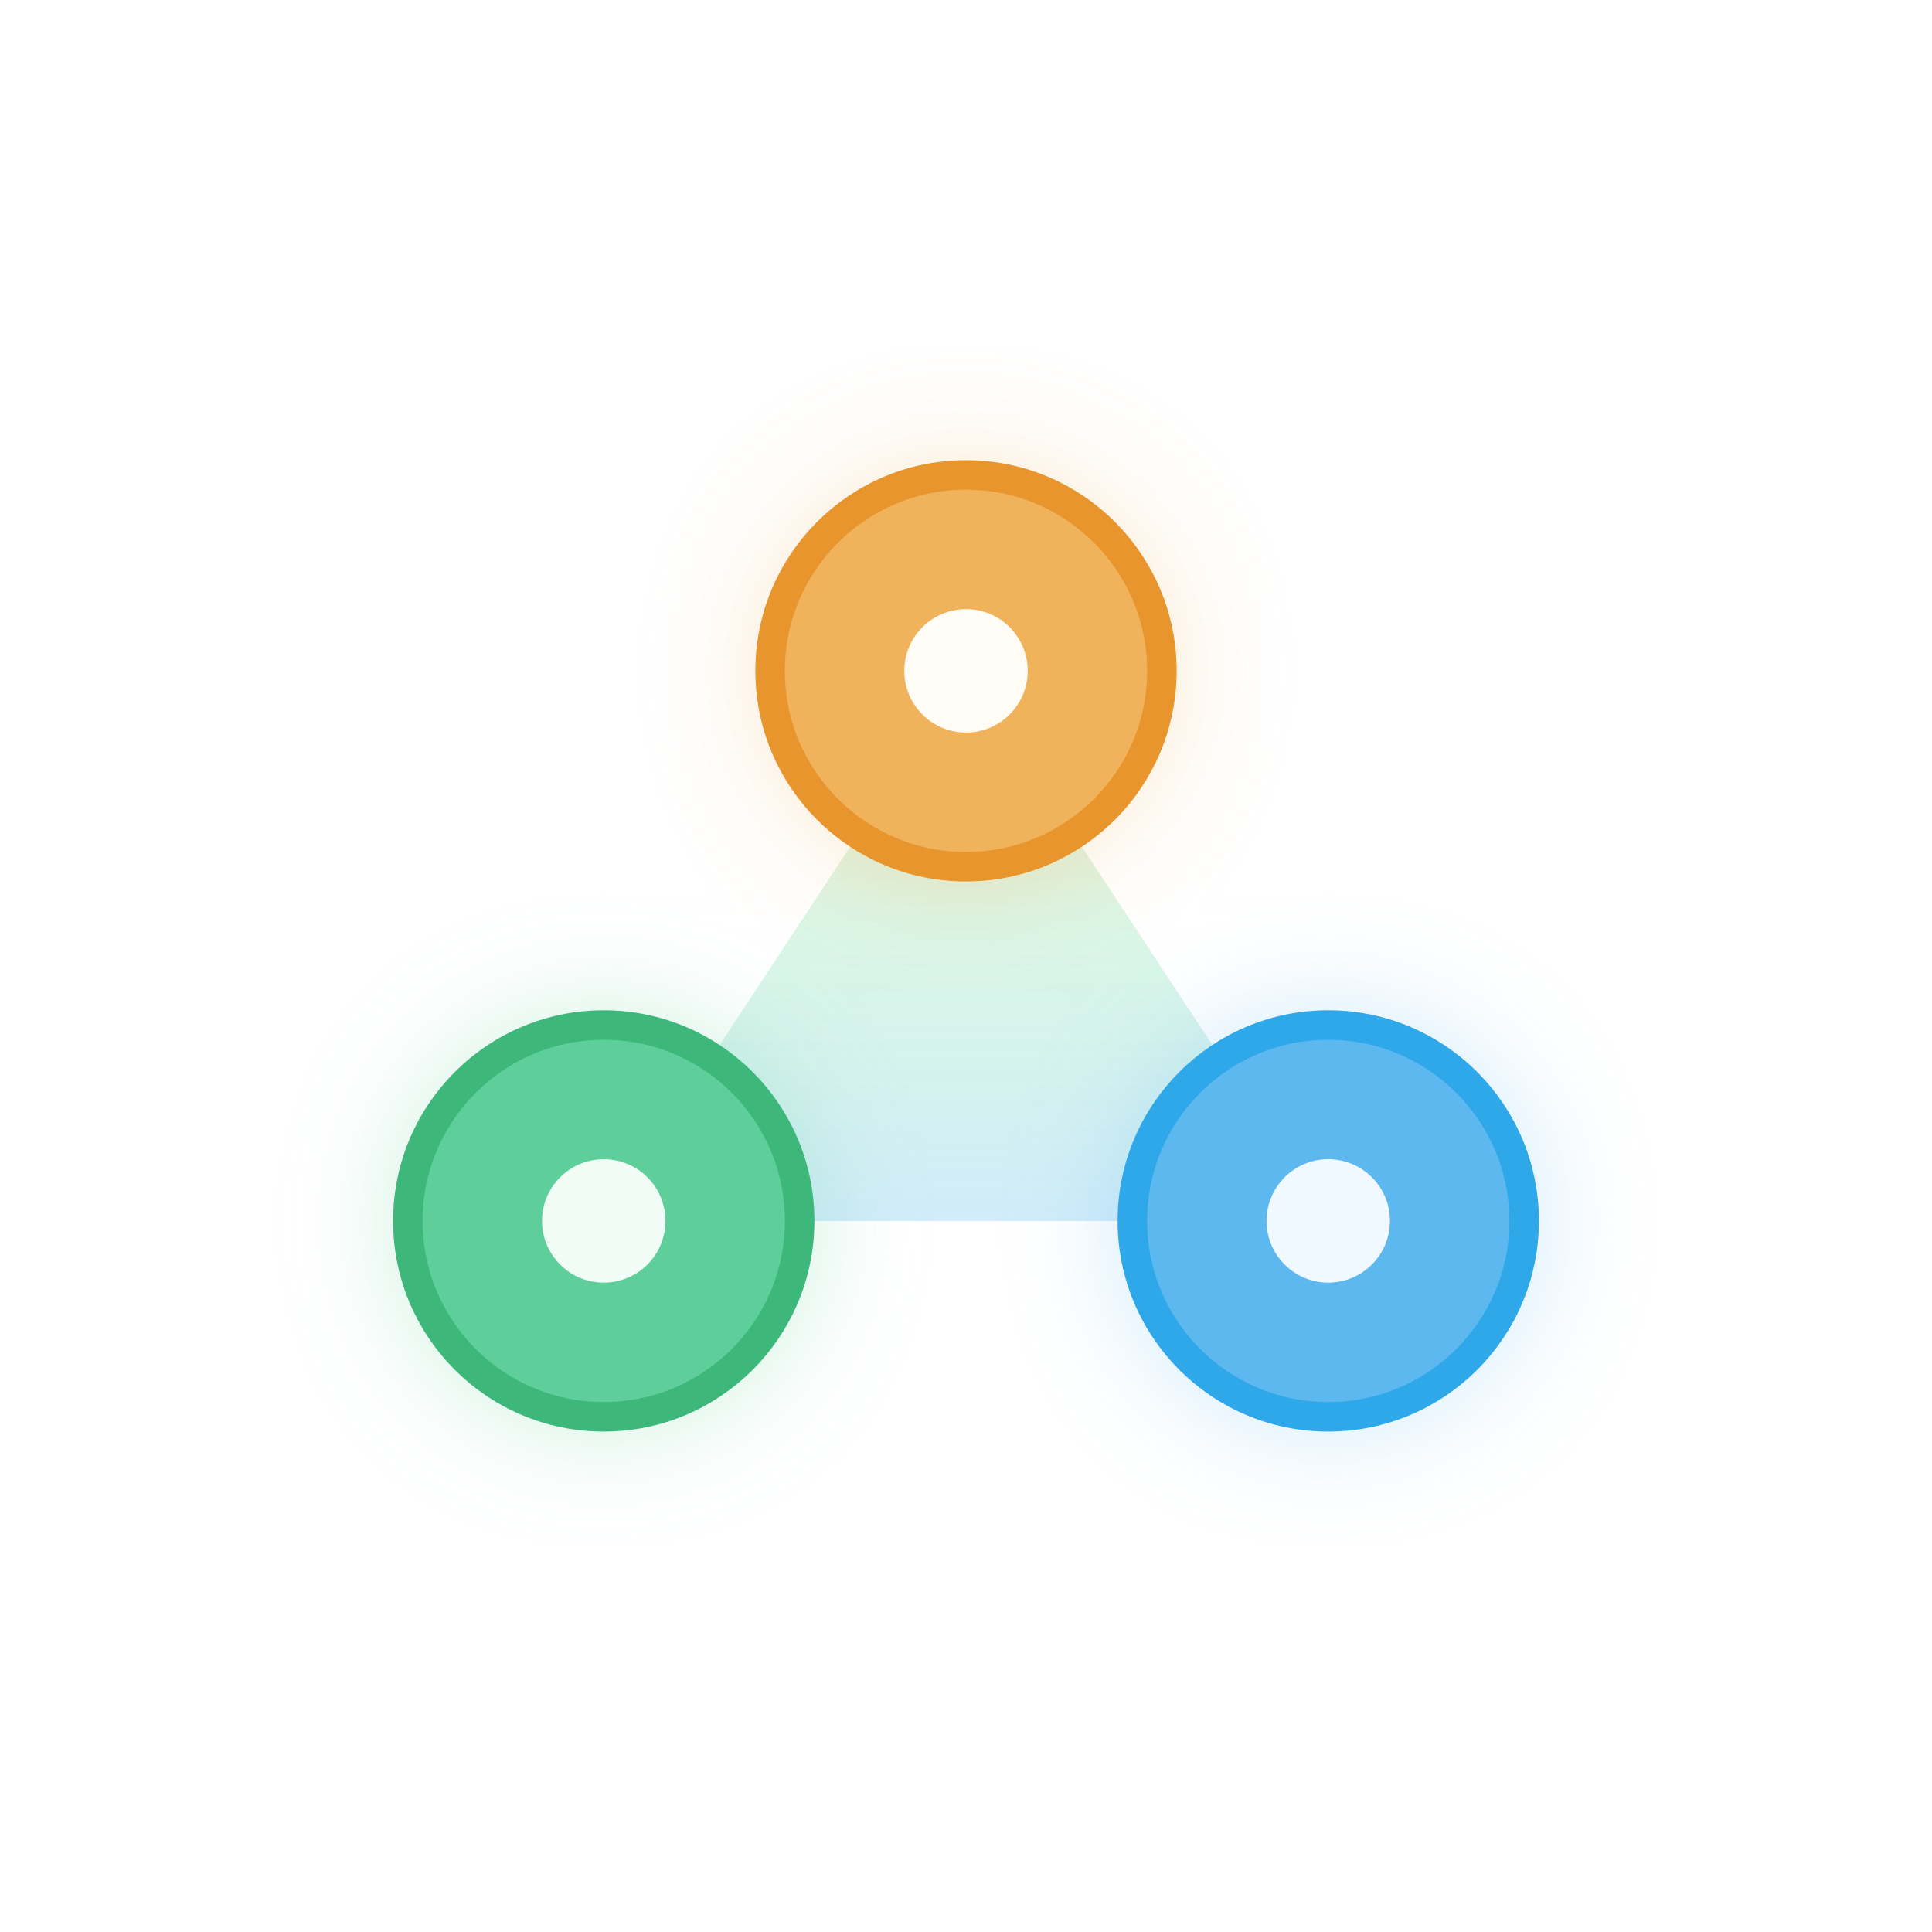
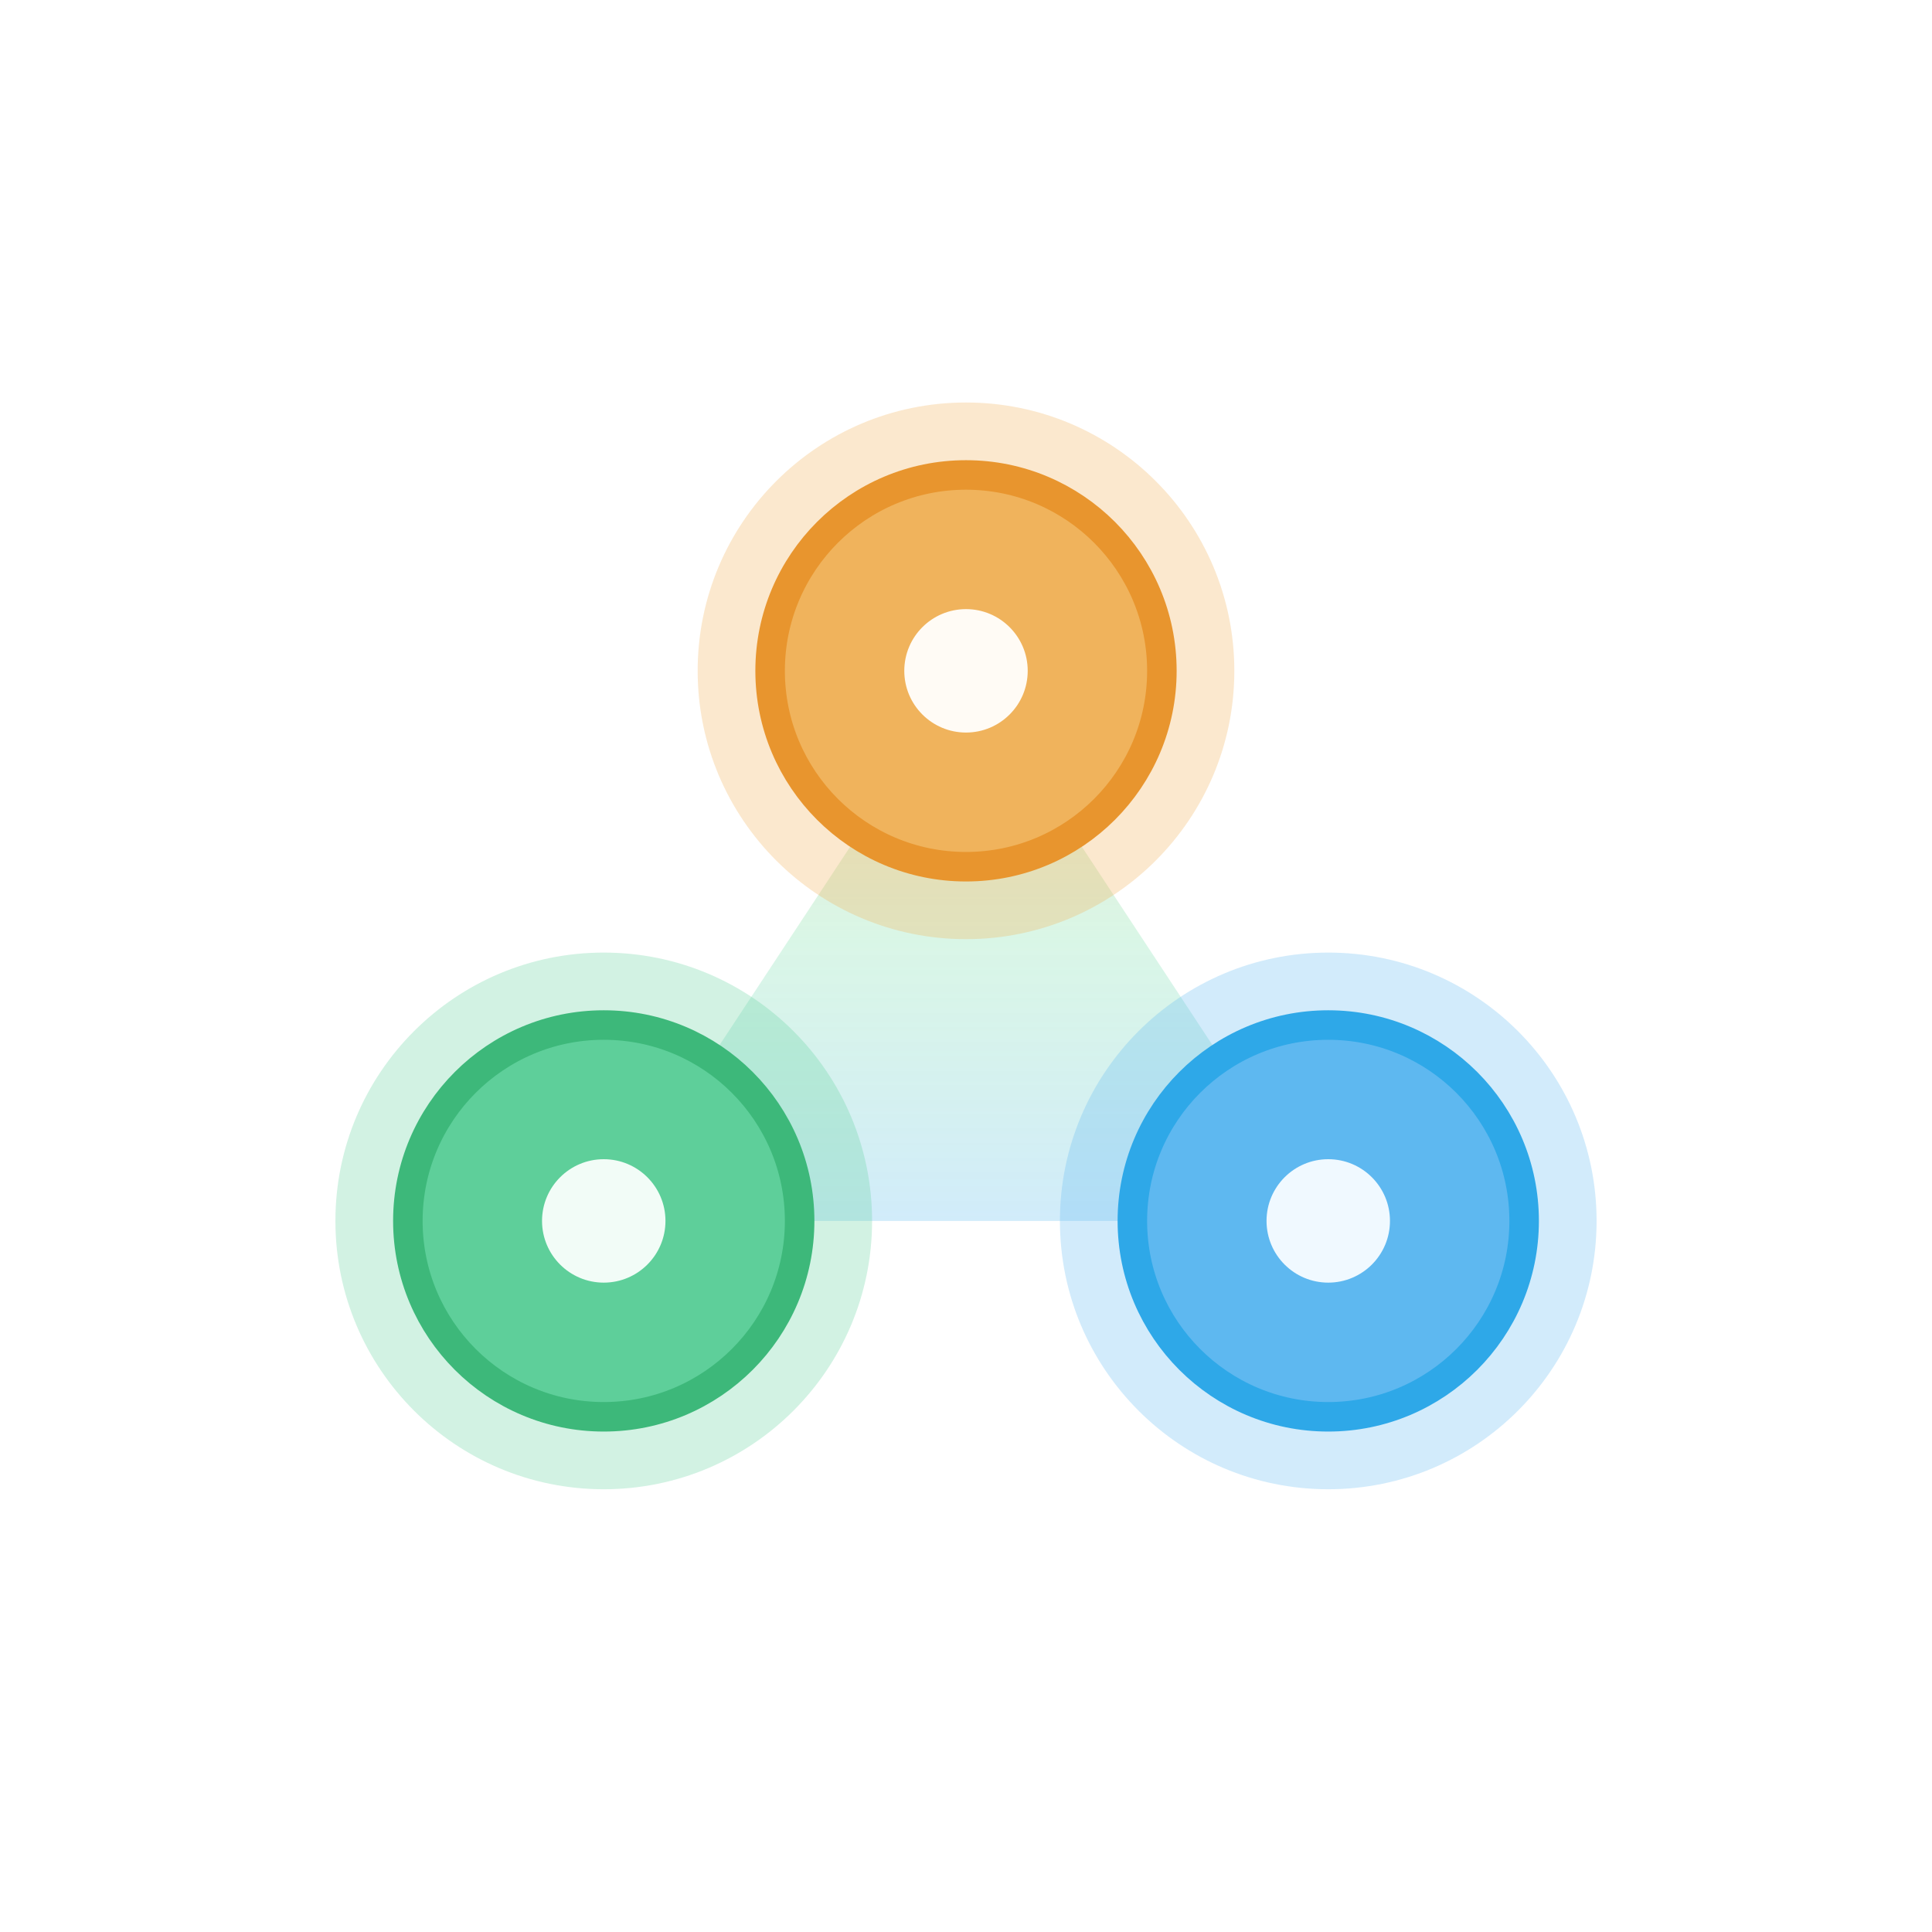
<svg xmlns="http://www.w3.org/2000/svg" viewBox="0 0 36 36" fill="none" role="img" aria-label="Axis">
  <defs>
    <linearGradient id="axis-bond" x1="18" y1="12" x2="18" y2="23" gradientUnits="userSpaceOnUse">
      <stop stop-color="#F5C26A" stop-opacity="0.42" />
      <stop offset="0.5" stop-color="#7ADFA8" stop-opacity="0.28" />
      <stop offset="1" stop-color="#7EC8F5" stop-opacity="0.36" />
    </linearGradient>
-     <filter id="axis-node-halo" x="-80%" y="-80%" width="260%" height="260%">
-       <feGaussianBlur stdDeviation="1.15" />
-     </filter>
  </defs>
  <path fill="url(#axis-bond)" d="M 18 12.5 L 11.25 22.75 L 24.75 22.75 Z" />
-   <g filter="url(#axis-node-halo)" opacity="0.38">
-     <circle cx="18" cy="12.5" r="3.65" fill="#F0B35C" />
-     <circle cx="11.25" cy="22.75" r="3.65" fill="#5ECF9A" />
-     <circle cx="24.75" cy="22.75" r="3.65" fill="#5EB8F0" />
-   </g>
+   <circle cx="18" cy="12.5" r="5" fill="#F0B35C" fill-opacity="0.3" />
+   <circle cx="11.25" cy="22.75" r="5" fill="#5ECF9A" fill-opacity="0.28" />
+   <circle cx="24.75" cy="22.75" r="5" fill="#5EB8F0" fill-opacity="0.28" />
  <circle cx="18" cy="12.5" r="3.65" fill="#F0B35C" stroke="#E8952E" stroke-width="0.55" />
  <circle cx="11.25" cy="22.75" r="3.65" fill="#5ECF9A" stroke="#3DB87A" stroke-width="0.55" />
  <circle cx="24.75" cy="22.75" r="3.65" fill="#5EB8F0" stroke="#2EA8E8" stroke-width="0.55" />
  <circle cx="18" cy="12.5" r="1.15" fill="#FFFBF5" />
  <circle cx="11.25" cy="22.75" r="1.15" fill="#F2FCF7" />
  <circle cx="24.75" cy="22.75" r="1.15" fill="#F0F9FF" />
</svg>
